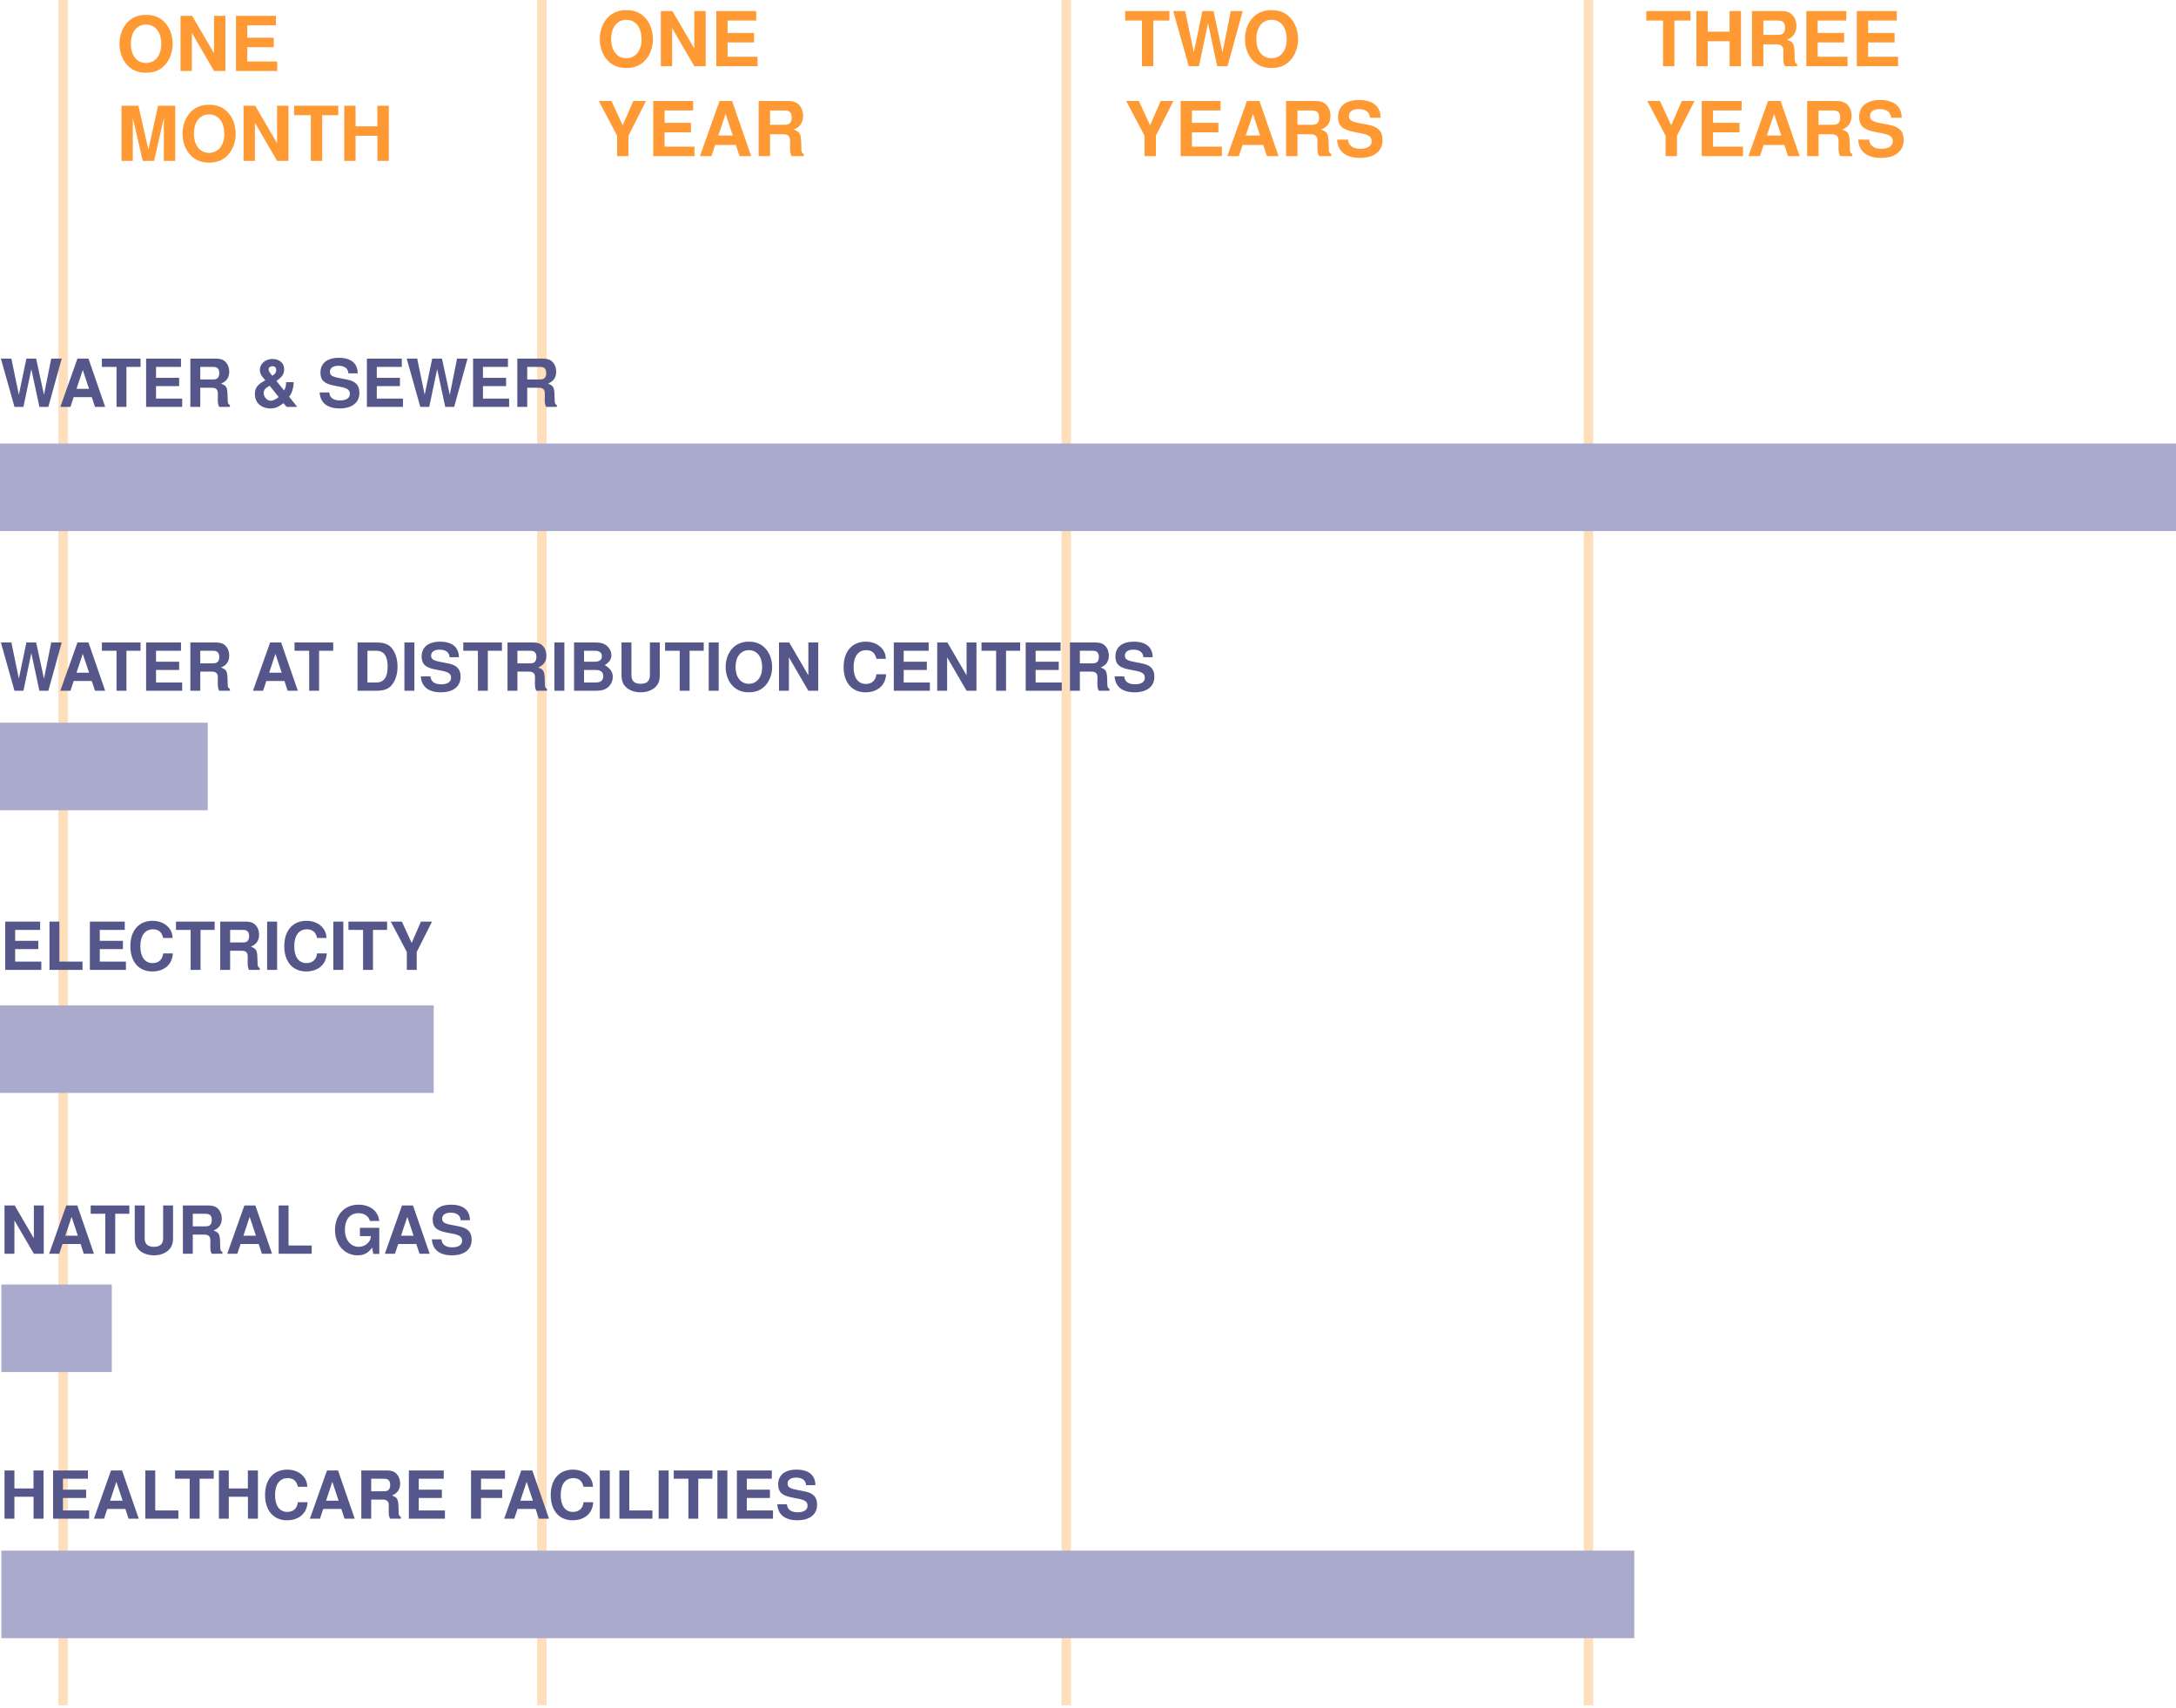
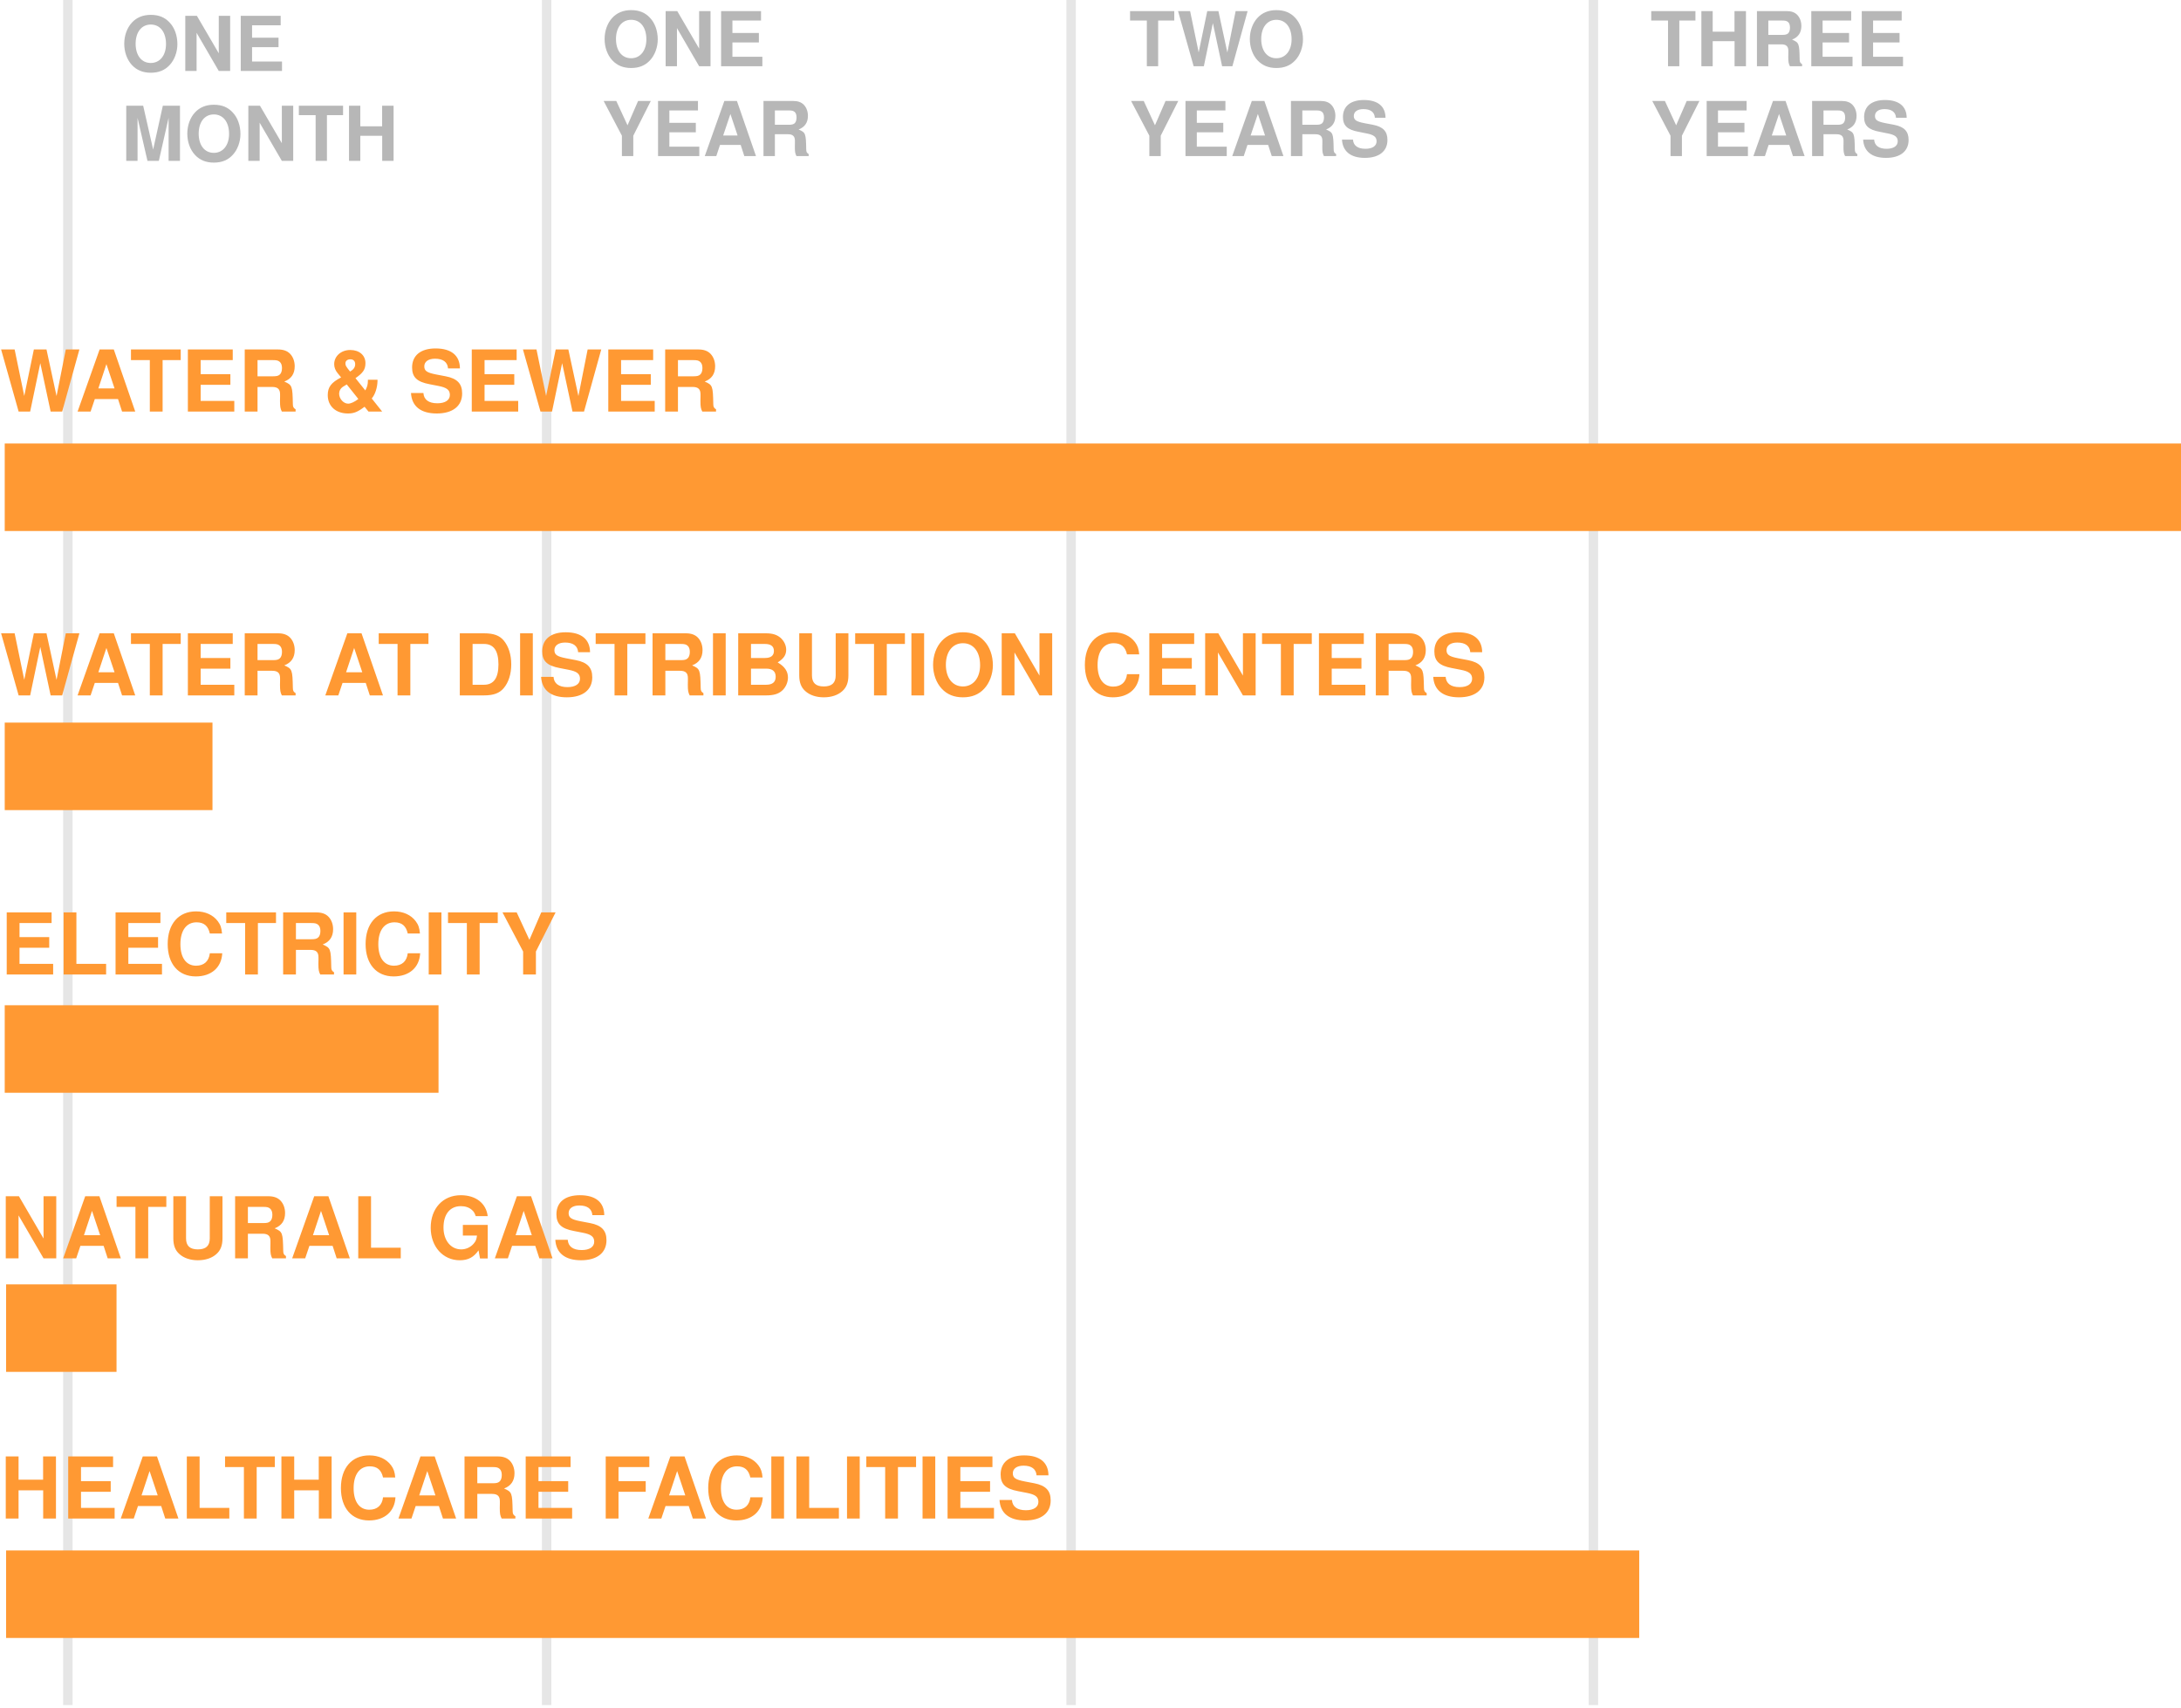
- <svg xmlns="http://www.w3.org/2000/svg" width="460px" height="361px" viewBox="0 0 460 361" version="1.1">
+ <svg xmlns="http://www.w3.org/2000/svg" width="461px" height="361px" viewBox="0 0 461 361" version="1.1">
  <defs />
  <g id="Page-1" stroke="none" stroke-width="1" fill="none" fill-rule="evenodd">
-     <g id="Graphs" transform="translate(-1204, -762)">
-       <g id="Coast-Recovery-Graph-Copy" transform="translate(1204, 761)">
+     <g id="Graphs" transform="translate(-1203, -762)">
+       <g id="Coast-Recovery-Graph-Copy" transform="translate(1203, 761)">
        <g id="Page-1">
          <g id="Coast">
-             <path d="M335.8,1 L335.8,361.434" id="Line" stroke="#FFDEBC" stroke-width="2" />
-             <g id="THREE-YEARS" transform="translate(347.8033, 0)" font-size="16" font-family="Helvetica" fill="#FF9933" font-weight="bold">
+             <path d="M336.8,1 L336.8,361.434" id="Line" stroke="#E6E6E6" stroke-width="2" />
+             <g id="THREE-YEARS" transform="translate(348.8033, 0)" font-size="16" font-family="Helvetica" fill="#B7B7B7" font-weight="bold">
              <text id="THREE-">
                <tspan x="0" y="15">THREE </tspan>
                <tspan x="0" y="34">YEARS</tspan>
              </text>
            </g>
-             <path d="M225.4,1 L225.4,361.434" id="Line" stroke="#FFDEBC" stroke-width="2" />
-             <g id="TWO-YEARS" transform="translate(237.6428, 0)" font-size="16" font-family="Helvetica" fill="#FF9933" font-weight="bold">
+             <path d="M226.4,1 L226.4,361.434" id="Line" stroke="#E6E6E6" stroke-width="2" />
+             <g id="TWO-YEARS" transform="translate(238.6428, 0)" font-size="16" font-family="Helvetica" fill="#B7B7B7" font-weight="bold">
              <text id="TWO-">
                <tspan x="0" y="15">TWO </tspan>
                <tspan x="0" y="34">YEARS</tspan>
              </text>
            </g>
-             <path d="M114.54,1 L114.54,361.434" id="Line" stroke="#FFDEBC" stroke-width="2" />
-             <g id="ONE-YEAR" transform="translate(126.155, 0)" font-size="16" font-family="Helvetica" fill="#FF9933" font-weight="bold">
+             <path d="M115.54,1 L115.54,361.434" id="Line" stroke="#E6E6E6" stroke-width="2" />
+             <g id="ONE-YEAR" transform="translate(127.155, 0)" font-size="16" font-family="Helvetica" fill="#B7B7B7" font-weight="bold">
              <text id="ONE">
                <tspan x="0" y="15">ONE</tspan>
                <tspan x="0" y="34">YEAR</tspan>
              </text>
            </g>
-             <path d="M13.34,1 L13.34,361.434" id="Line" stroke="#FFDEBC" stroke-width="2" />
-             <g id="ONE-MONTH" transform="translate(24.6215, 1)" font-size="16" font-family="Helvetica" fill="#FF9933" font-weight="bold">
+             <path d="M14.34,1 L14.34,361.434" id="Line" stroke="#E6E6E6" stroke-width="2" />
+             <g id="ONE-MONTH" transform="translate(25.6215, 1)" font-size="16" font-family="Helvetica" fill="#B7B7B7" font-weight="bold">
              <text id="ONE-">
                <tspan x="0" y="15">ONE </tspan>
                <tspan x="0" y="34">MONTH</tspan>
              </text>
            </g>
-             <rect id="healthcare" fill="#A9AACC" x="0.29" y="328.75" width="345.194" height="18.5" />
-             <rect id="natural-gas" fill="#A9AACC" x="0.29" y="272.5" width="23.34" height="18.5" />
-             <rect id="electric" fill="#A9AACC" x="0" y="213.5" width="91.692" height="18.5" />
-             <rect id="water-dist-center" fill="#A9AACC" x="0" y="153.75" width="43.912" height="18.5" />
-             <rect id="water-&amp;-sewer" fill="#A9AACC" x="0" y="94.75" width="460" height="18.5" />
-             <g id="WATER-&amp;-SEWER" transform="translate(0, 73)" fill="#55578B" font-size="14" font-family="Helvetica" line-spacing="18" font-weight="bold">
+             <rect id="healthcare" fill="#FF9933" x="1.29" y="328.75" width="345.194" height="18.5" />
+             <rect id="natural-gas" fill="#FF9933" x="1.29" y="272.5" width="23.34" height="18.5" />
+             <rect id="electric" fill="#FF9933" x="1" y="213.5" width="91.692" height="18.5" />
+             <rect id="water-dist-center" fill="#FF9933" x="1" y="153.75" width="43.912" height="18.5" />
+             <rect id="water-&amp;-sewer" fill="#FF9933" x="1" y="94.75" width="460" height="18.5" />
+             <g id="WATER-&amp;-SEWER" transform="translate(0, 70)" fill="#FF9933" font-size="18" font-family="Helvetica" line-spacing="18" font-weight="bold">
              <text>
-                 <tspan x="0" y="14">WATER &amp; SEWER</tspan>
+                 <tspan x="0" y="18">WATER &amp; SEWER</tspan>
              </text>
            </g>
-             <g id="WATER-AT-DISTRIBUTIO" transform="translate(0, 133)" font-weight="bold" font-family="Helvetica" line-spacing="18" fill="#55578B" font-size="14">
+             <g id="WATER-AT-DISTRIBUTIO" transform="translate(0, 130)" font-weight="bold" font-family="Helvetica" line-spacing="18" fill="#FF9933" font-size="18">
              <text id="WATER-AT-DISTRIBUTION-CENTERS">
-                 <tspan x="0" y="14">WATER AT DISTRIBUTION CENTERS</tspan>
+                 <tspan x="0" y="18">WATER AT DISTRIBUTION CENTERS</tspan>
              </text>
            </g>
-             <g id="ELECTRICITY" transform="translate(0, 192)" fill="#55578B" font-size="14" font-family="Helvetica" line-spacing="18" font-weight="bold">
+             <g id="ELECTRICITY" transform="translate(0, 189)" fill="#FF9933" font-size="18" font-family="Helvetica" line-spacing="18" font-weight="bold">
              <text>
-                 <tspan x="0" y="14">ELECTRICITY</tspan>
+                 <tspan x="0" y="18">ELECTRICITY</tspan>
              </text>
            </g>
-             <g id="NATURAL-GAS" transform="translate(0, 252)" fill="#55578B" font-size="14" font-family="Helvetica" line-spacing="18" font-weight="bold">
+             <g id="NATURAL-GAS" transform="translate(0, 249)" fill="#FF9933" font-size="18" font-family="Helvetica" line-spacing="18" font-weight="bold">
              <text>
-                 <tspan x="0" y="14">NATURAL GAS</tspan>
+                 <tspan x="0" y="18">NATURAL GAS</tspan>
              </text>
            </g>
-             <g id="HEALTHCARE-FACILITIE" transform="translate(0, 308)" font-weight="bold" font-family="Helvetica" line-spacing="18" fill="#55578B" font-size="14">
+             <g id="HEALTHCARE-FACILITIE" transform="translate(0, 304)" font-weight="bold" font-family="Helvetica" line-spacing="18" fill="#FF9933" font-size="18">
              <text id="HEALTHCARE-FACILITIES">
-                 <tspan x="0" y="14">HEALTHCARE FACILITIES</tspan>
+                 <tspan x="0" y="18">HEALTHCARE FACILITIES</tspan>
              </text>
            </g>
          </g>
        </g>
      </g>
    </g>
  </g>
</svg>
